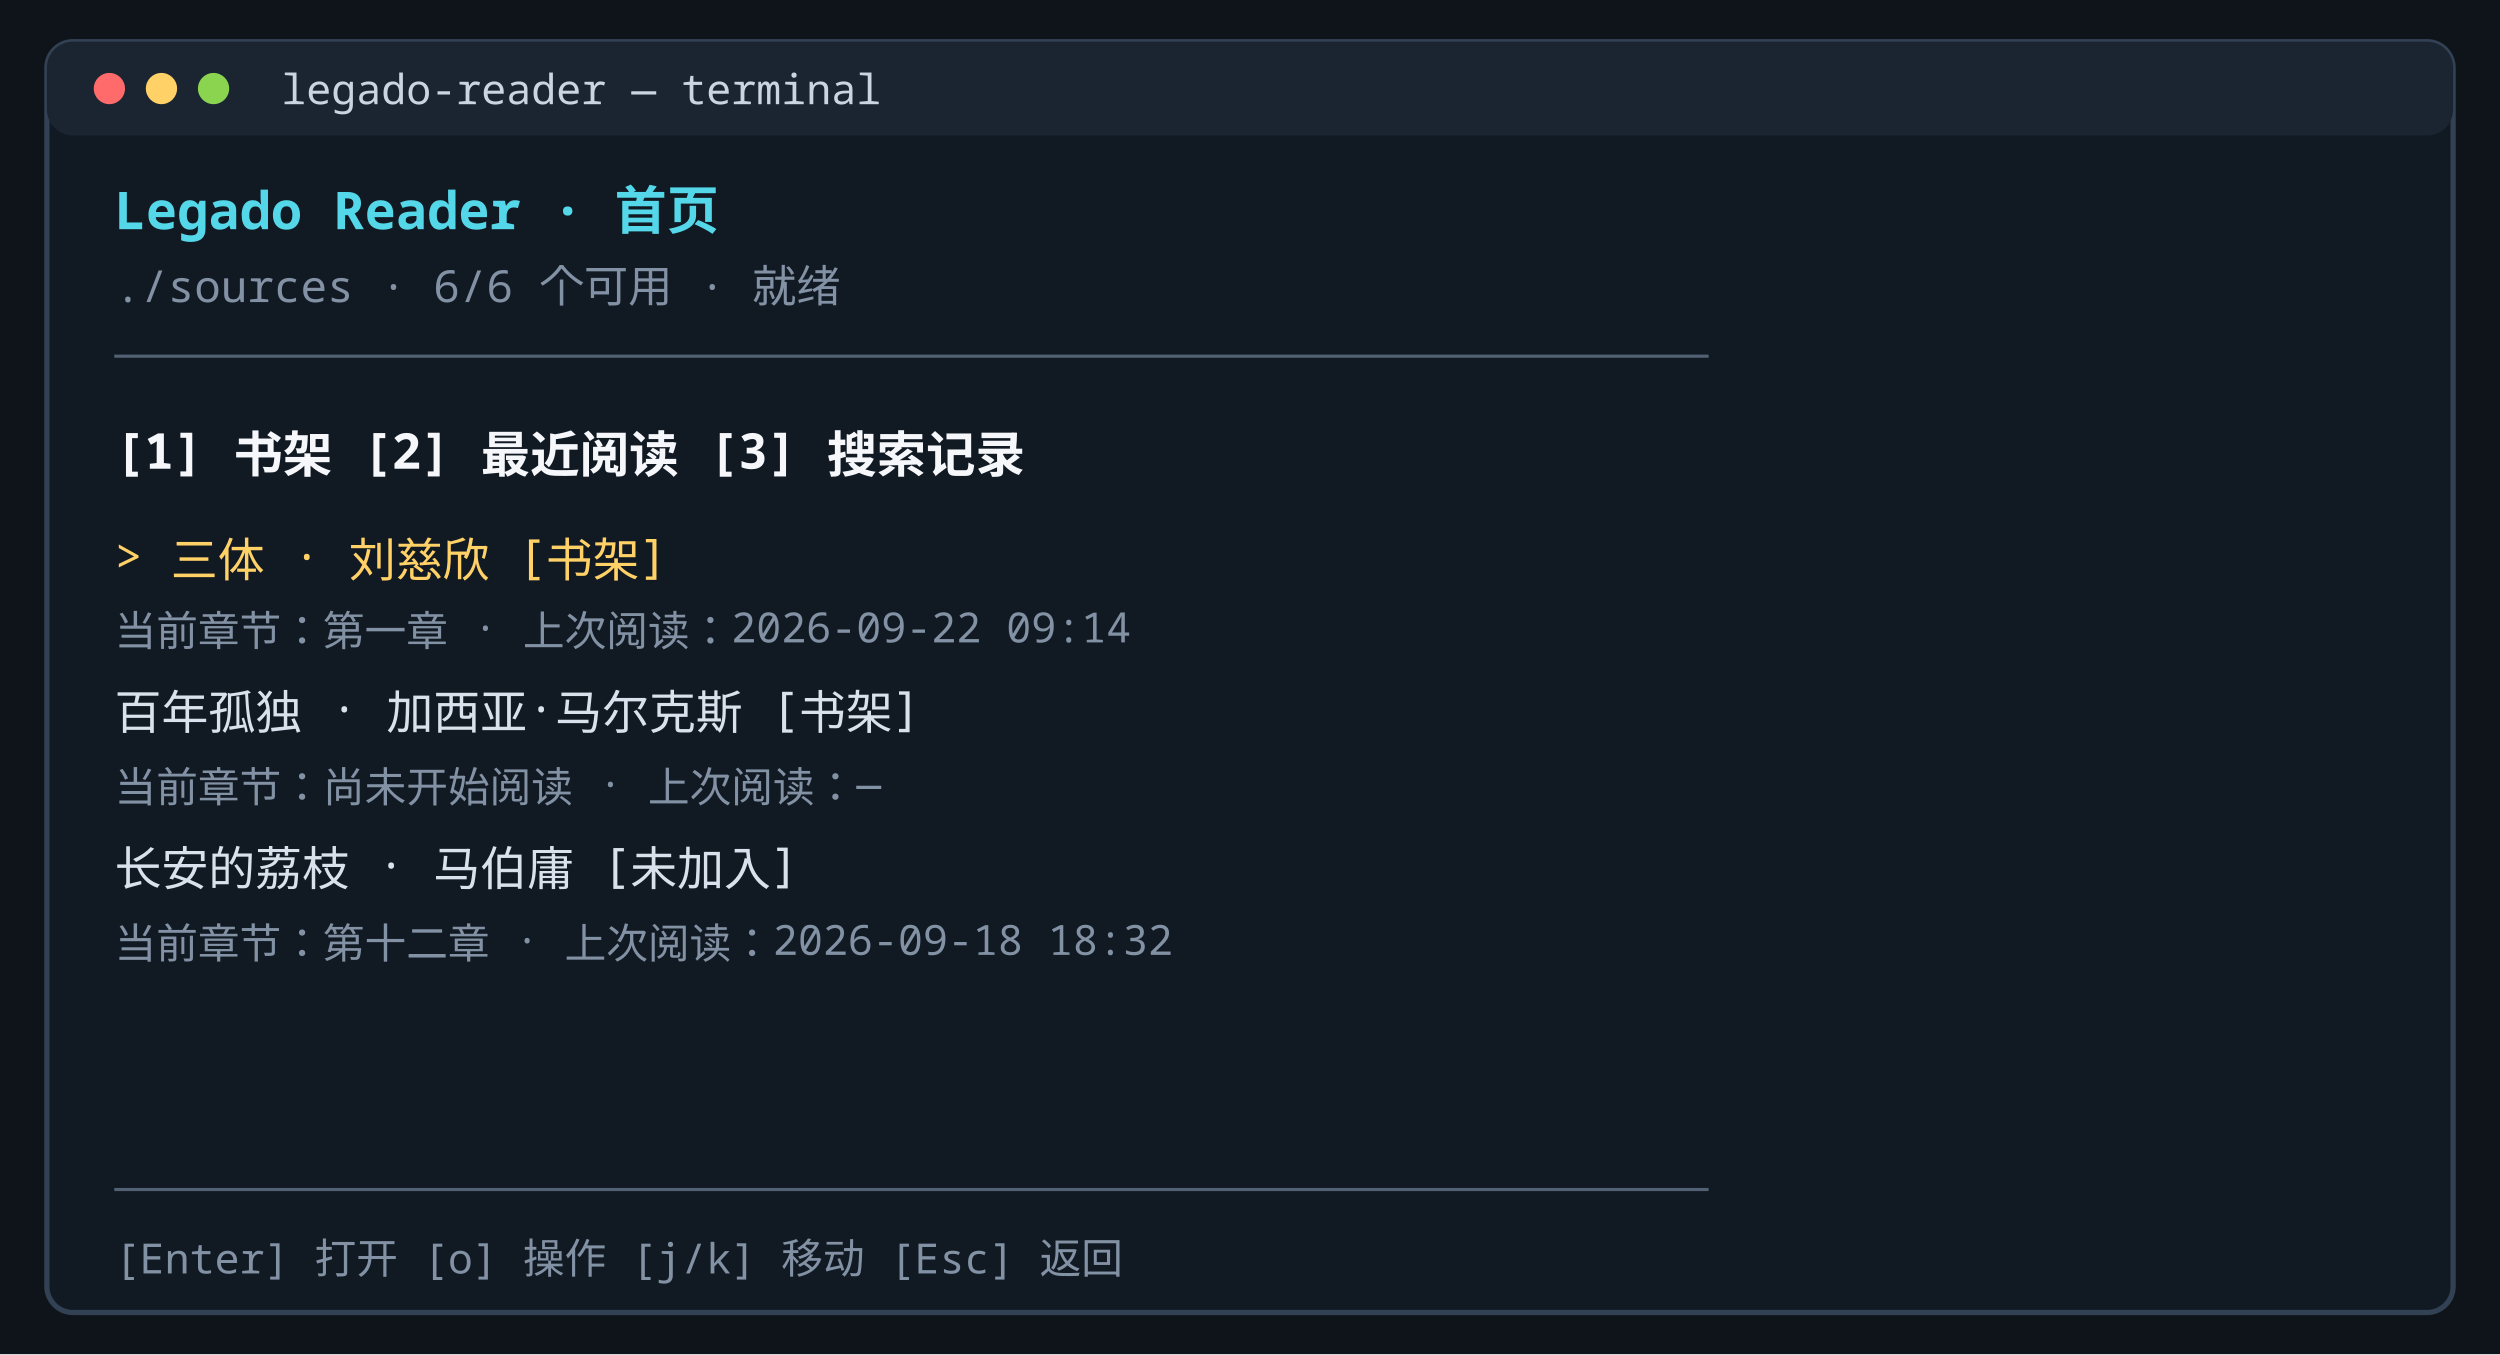
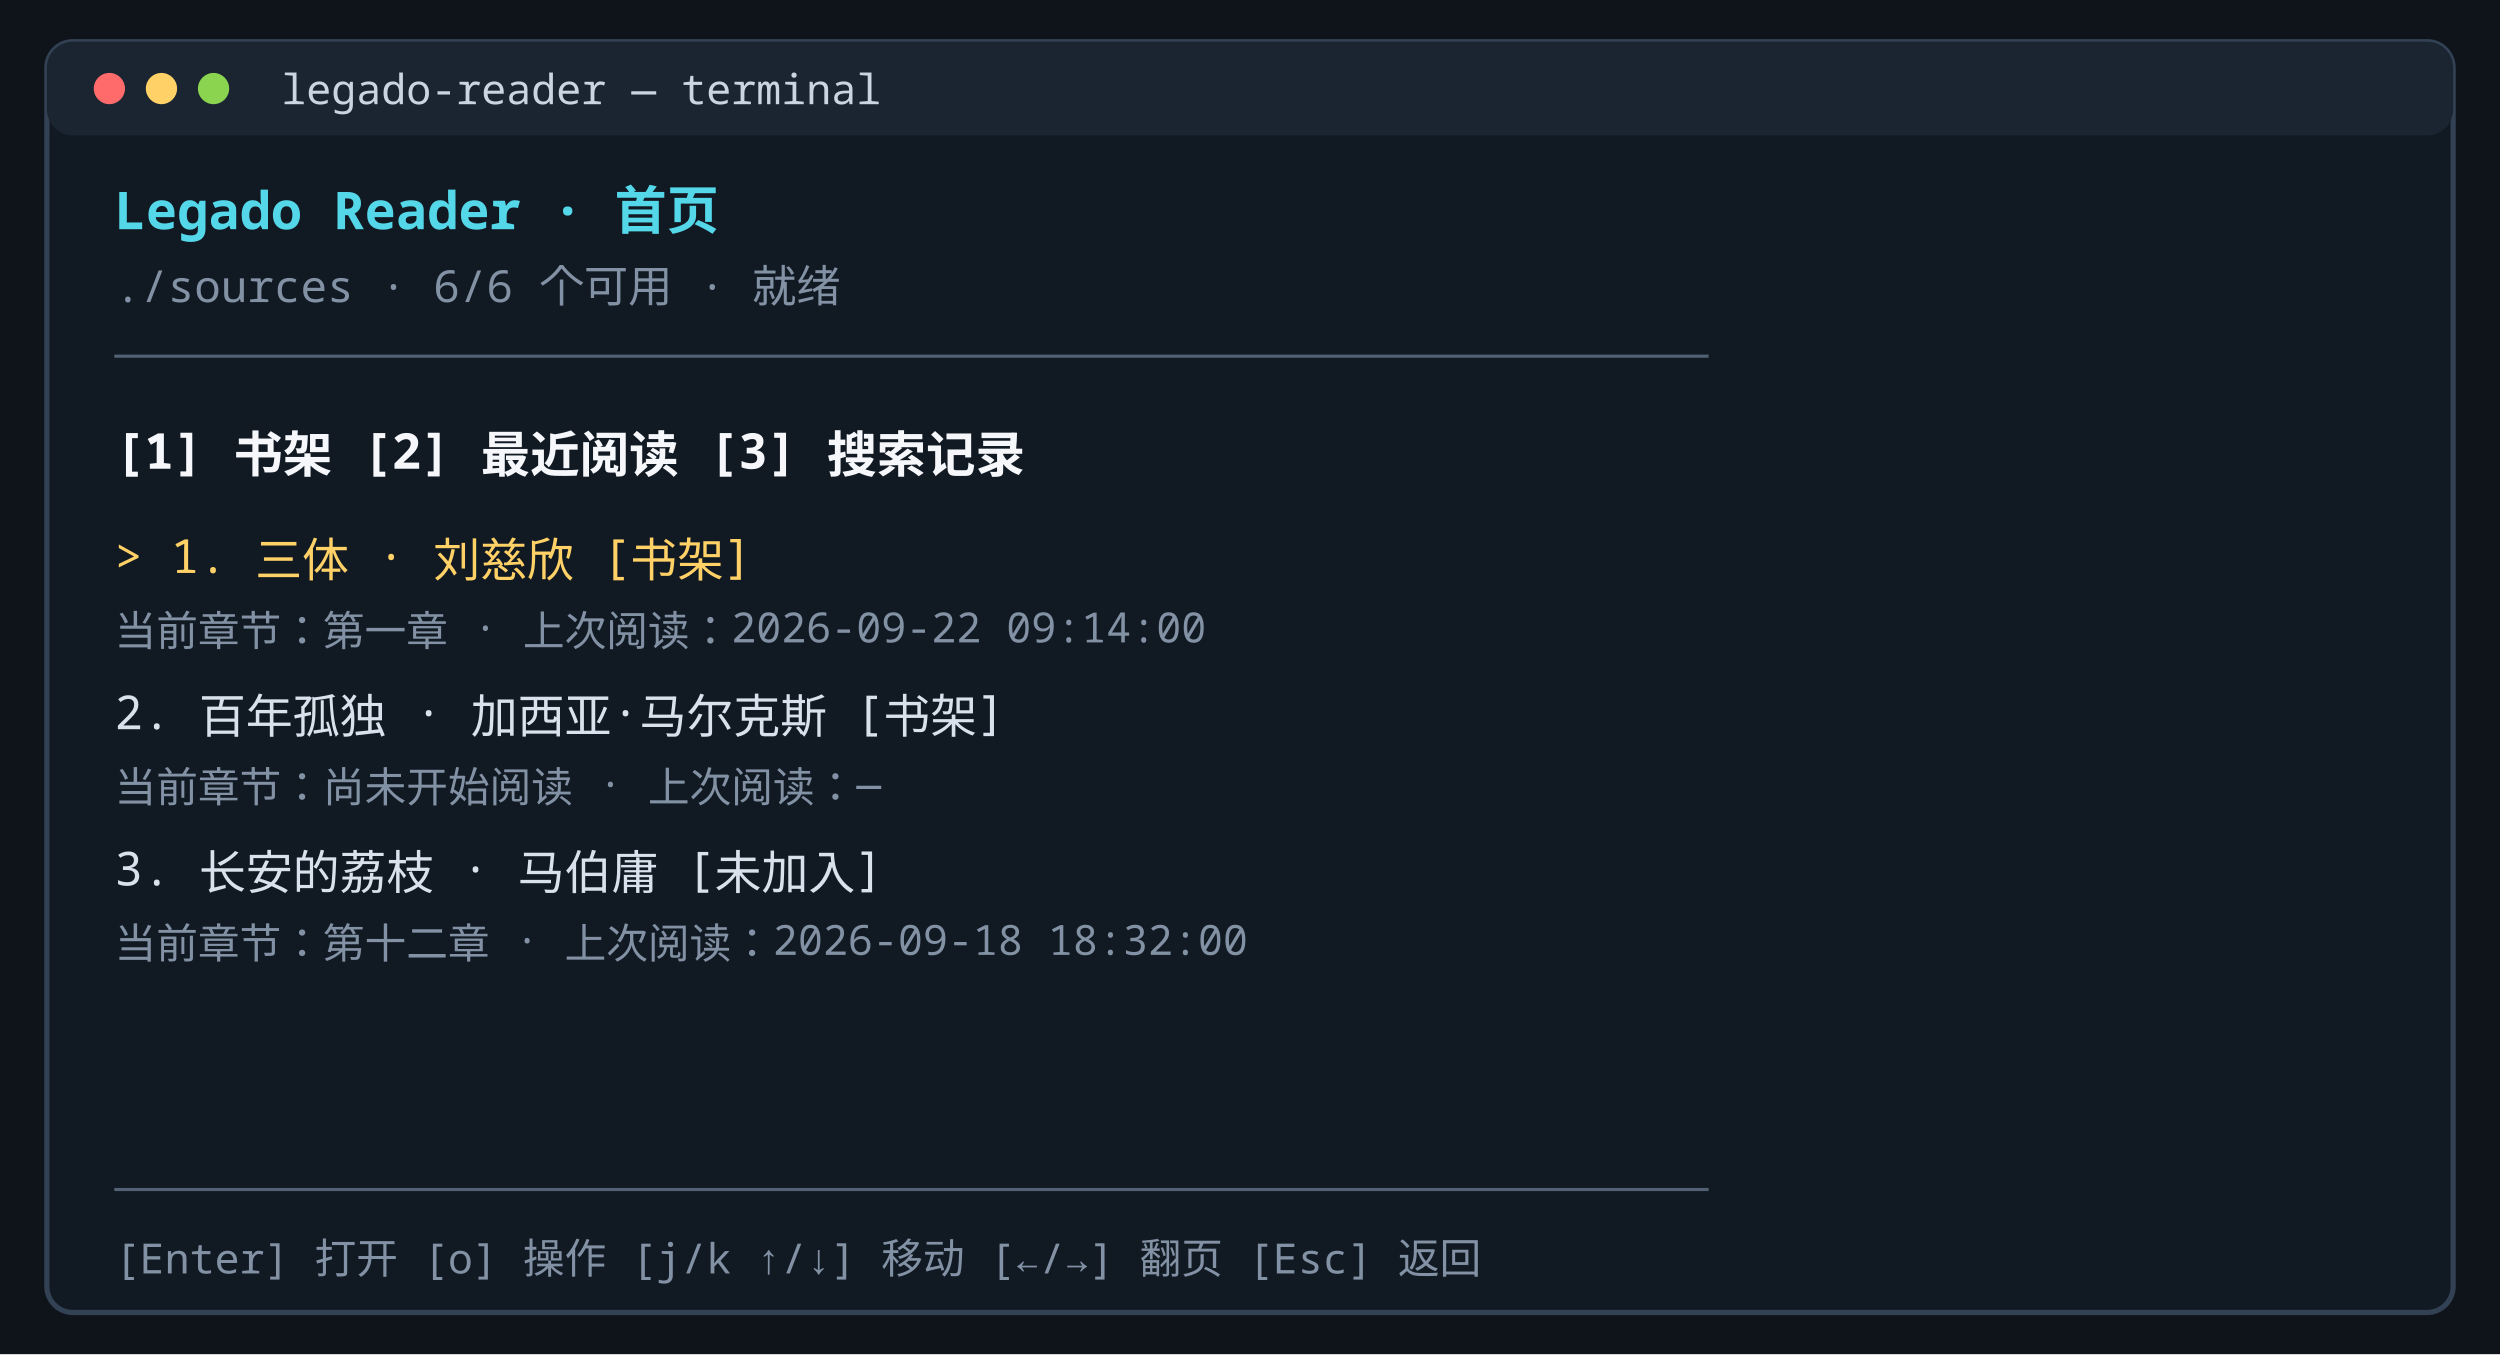
<svg xmlns="http://www.w3.org/2000/svg" width="960" height="520" viewBox="0 0 960 520" role="img" aria-labelledby="title desc">
  <rect width="960" height="520" fill="#0f141a" />
  <rect x="18" y="16" width="924" height="488" rx="10" fill="#111923" stroke="#334155" stroke-width="2" />
  <rect x="18" y="16" width="924" height="36" rx="10" fill="#1a2531" />
  <circle cx="42" cy="34" r="6" fill="#ff6b6b" />
  <circle cx="62" cy="34" r="6" fill="#ffd166" />
  <circle cx="82" cy="34" r="6" fill="#8bd450" />
  <text x="108" y="40" fill="#cbd5e1" font-family="SFMono-Regular,Menlo,Consolas,'Noto Sans Mono',monospace" font-size="16">legado-reader — terminal</text>
  <text x="44" y="88" fill="#54d7e8" font-family="SFMono-Regular,Menlo,Consolas,'Noto Sans Mono',monospace" font-size="20" font-weight="700">Legado Reader  ·  首页</text>
  <text x="44" y="116" fill="#8291a4" font-family="SFMono-Regular,Menlo,Consolas,'Noto Sans Mono',monospace" font-size="17">./sources · 6/6 个可用 · 就绪</text>
  <text x="44" y="143" fill="#526274" font-family="SFMono-Regular,Menlo,Consolas,'Noto Sans Mono',monospace" font-size="17">────────────────────────────────────────────────────────────</text>
  <text x="44" y="180" fill="#f5f7fa" font-family="SFMono-Regular,Menlo,Consolas,'Noto Sans Mono',monospace" font-size="19" font-weight="700">[1] 书架   [2] 最近阅读   [3] 搜索记录</text>
-   <text x="44" y="220" fill="#ffd166" font-family="SFMono-Regular,Menlo,Consolas,'Noto Sans Mono',monospace" font-size="18">&gt; 三体 · 刘慈欣 [书架]</text>
-   <text x="44" y="248" fill="#8291a4" font-family="SFMono-Regular,Menlo,Consolas,'Noto Sans Mono',monospace" font-size="16">  当前章节：第一章 · 上次阅读：2026-09-22 09:14</text>
-   <text x="44" y="280" fill="#d9e2ec" font-family="SFMono-Regular,Menlo,Consolas,'Noto Sans Mono',monospace" font-size="18">  百年孤独 · 加西亚·马尔克斯 [书架]</text>
+   <text x="44" y="220" fill="#ffd166" font-family="SFMono-Regular,Menlo,Consolas,'Noto Sans Mono',monospace" font-size="18">&gt; 1. 三体 · 刘慈欣 [书架]</text>
+   <text x="44" y="248" fill="#8291a4" font-family="SFMono-Regular,Menlo,Consolas,'Noto Sans Mono',monospace" font-size="16">  当前章节：第一章 · 上次阅读：2026-09-22 09:14:00</text>
+   <text x="44" y="280" fill="#d9e2ec" font-family="SFMono-Regular,Menlo,Consolas,'Noto Sans Mono',monospace" font-size="18">  2. 百年孤独 · 加西亚·马尔克斯 [书架]</text>
  <text x="44" y="308" fill="#8291a4" font-family="SFMono-Regular,Menlo,Consolas,'Noto Sans Mono',monospace" font-size="16">  当前章节：尚未开始阅读 · 上次阅读：—</text>
-   <text x="44" y="340" fill="#d9e2ec" font-family="SFMono-Regular,Menlo,Consolas,'Noto Sans Mono',monospace" font-size="18">  长安的荔枝 · 马伯庸 [未加入]</text>
-   <text x="44" y="368" fill="#8291a4" font-family="SFMono-Regular,Menlo,Consolas,'Noto Sans Mono',monospace" font-size="16">  当前章节：第十二章 · 上次阅读：2026-09-18 18:32</text>
+   <text x="44" y="340" fill="#d9e2ec" font-family="SFMono-Regular,Menlo,Consolas,'Noto Sans Mono',monospace" font-size="18">  3. 长安的荔枝 · 马伯庸 [未加入]</text>
+   <text x="44" y="368" fill="#8291a4" font-family="SFMono-Regular,Menlo,Consolas,'Noto Sans Mono',monospace" font-size="16">  当前章节：第十二章 · 上次阅读：2026-09-18 18:32:00</text>
  <text x="44" y="463" fill="#526274" font-family="SFMono-Regular,Menlo,Consolas,'Noto Sans Mono',monospace" font-size="17">────────────────────────────────────────────────────────────</text>
-   <text x="44" y="489" fill="#8291a4" font-family="SFMono-Regular,Menlo,Consolas,'Noto Sans Mono',monospace" font-size="16">[Enter] 打开  [o] 操作  [j/k] 移动  [Esc] 返回</text>
+   <text x="44" y="489" fill="#8291a4" font-family="SFMono-Regular,Menlo,Consolas,'Noto Sans Mono',monospace" font-size="16">[Enter] 打开  [o] 操作  [j/k ↑/↓] 移动  [←/→] 翻页  [Esc] 返回</text>
</svg>
